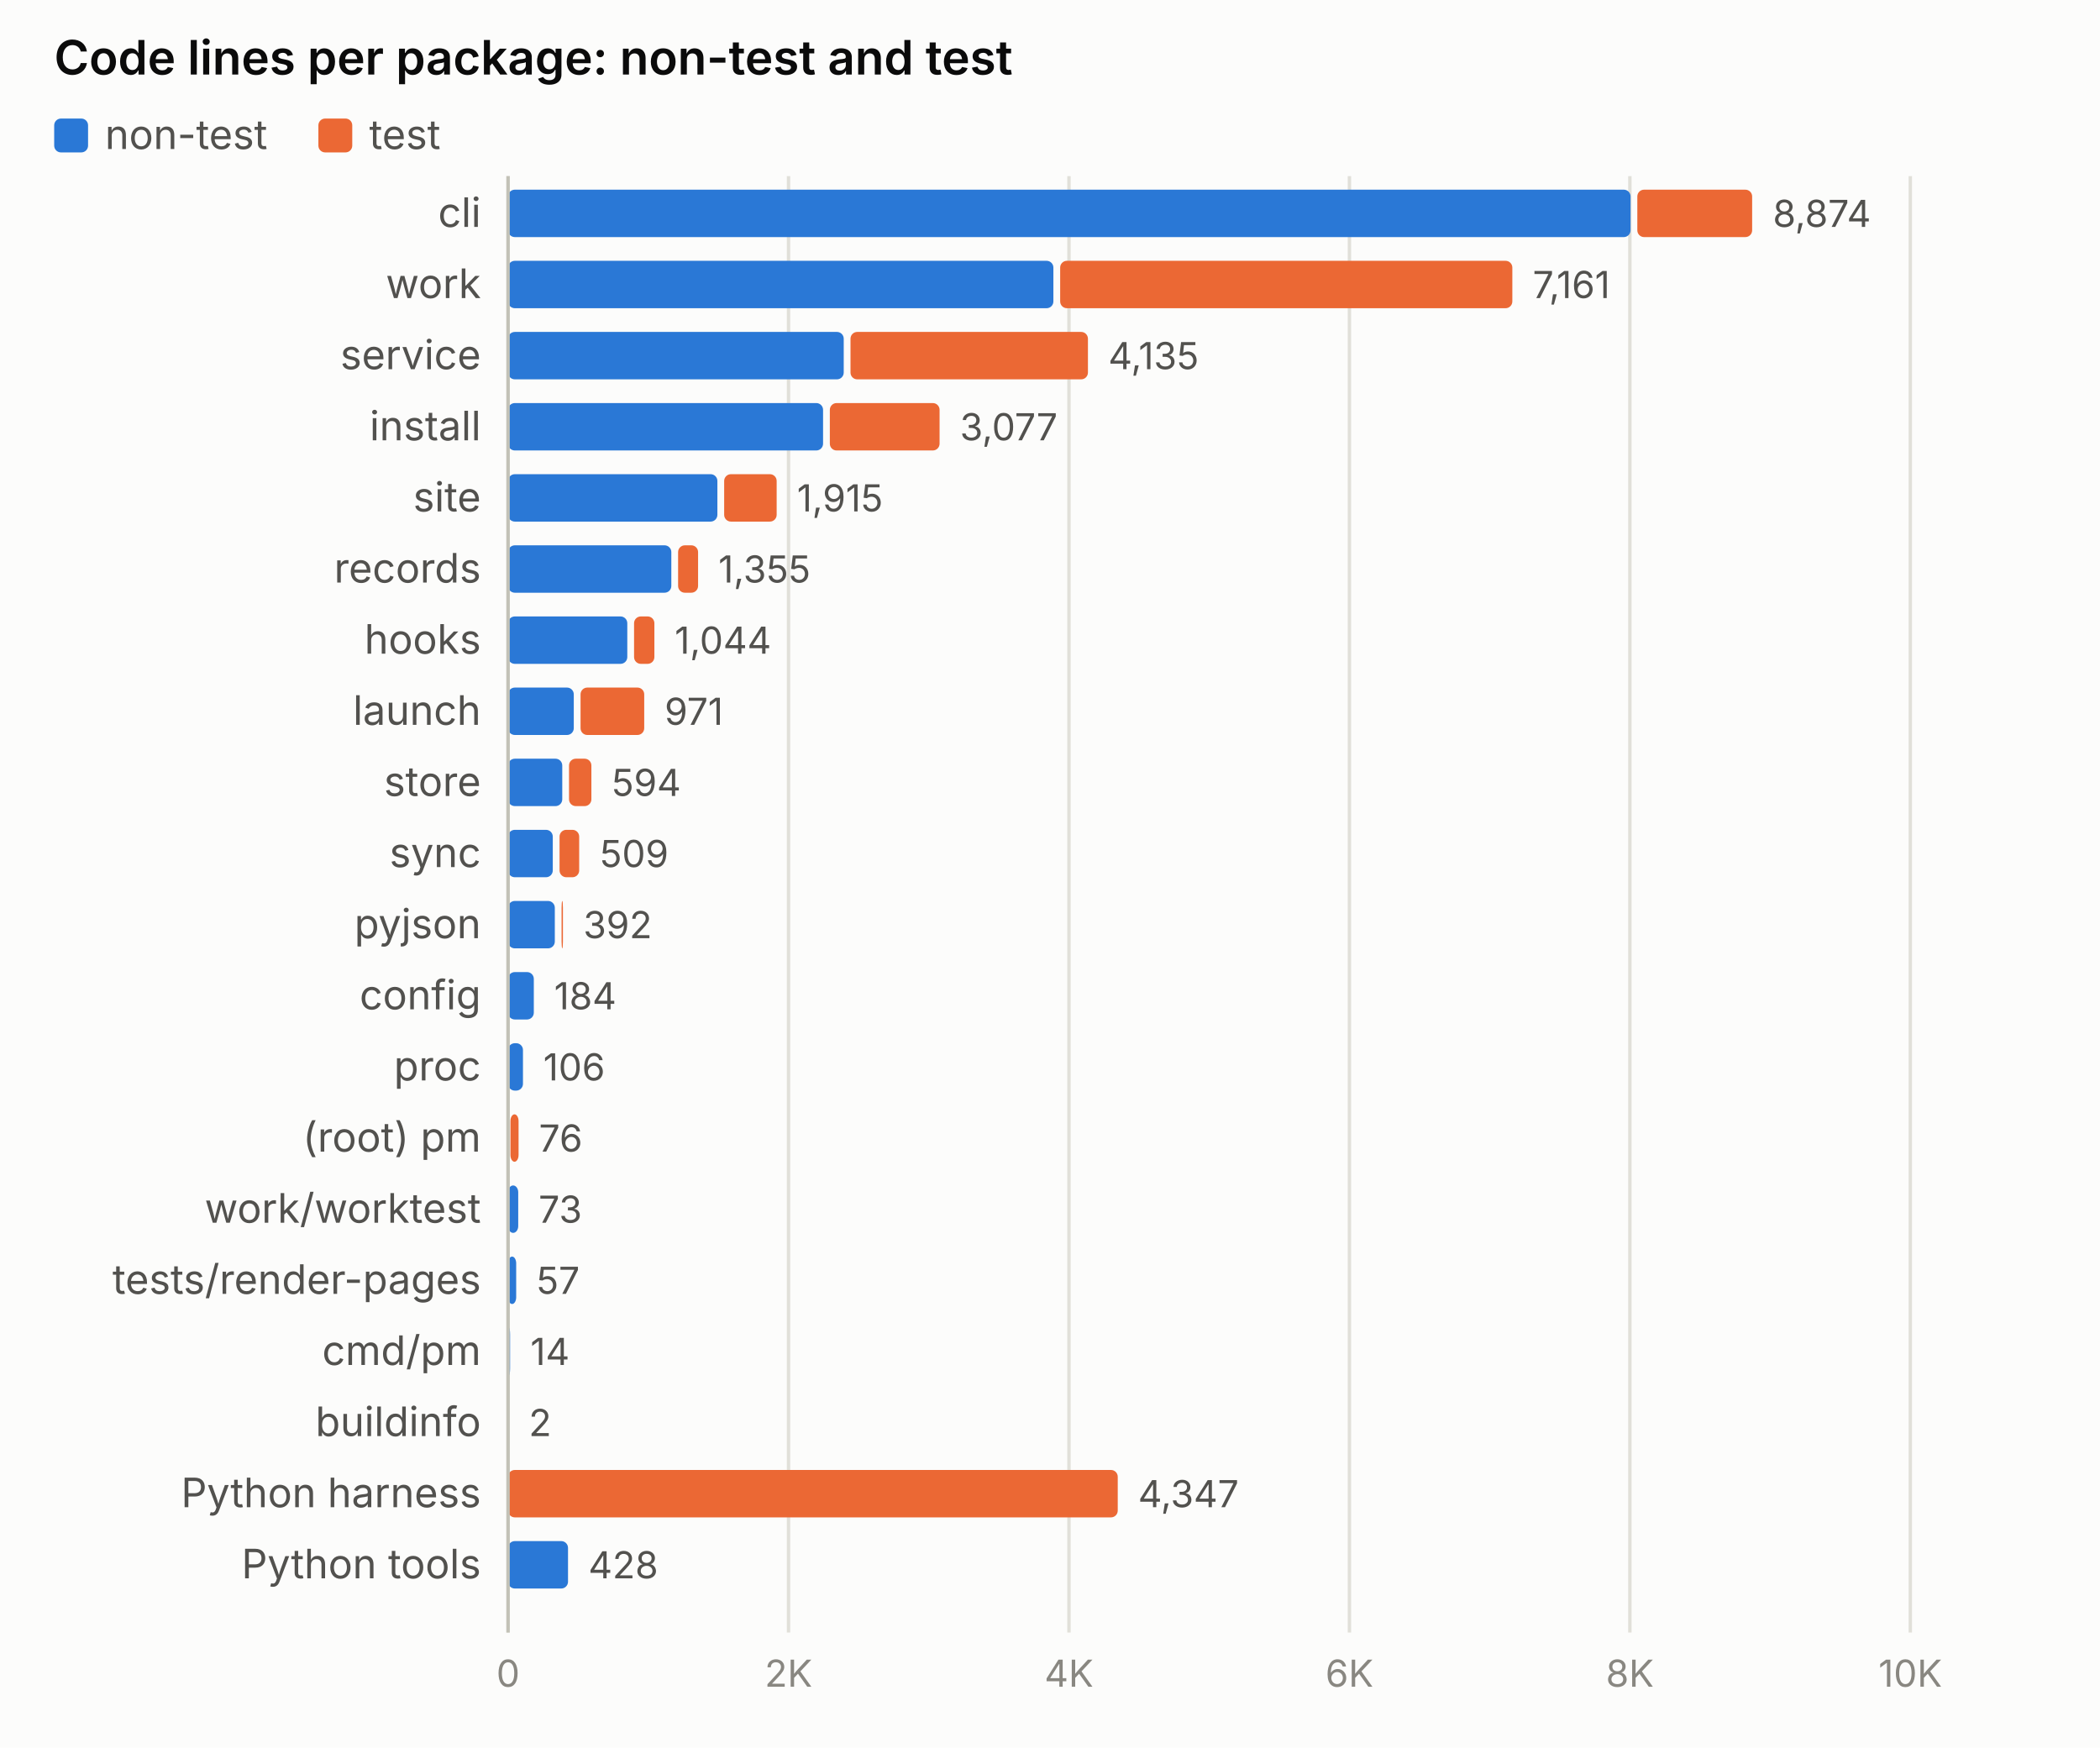
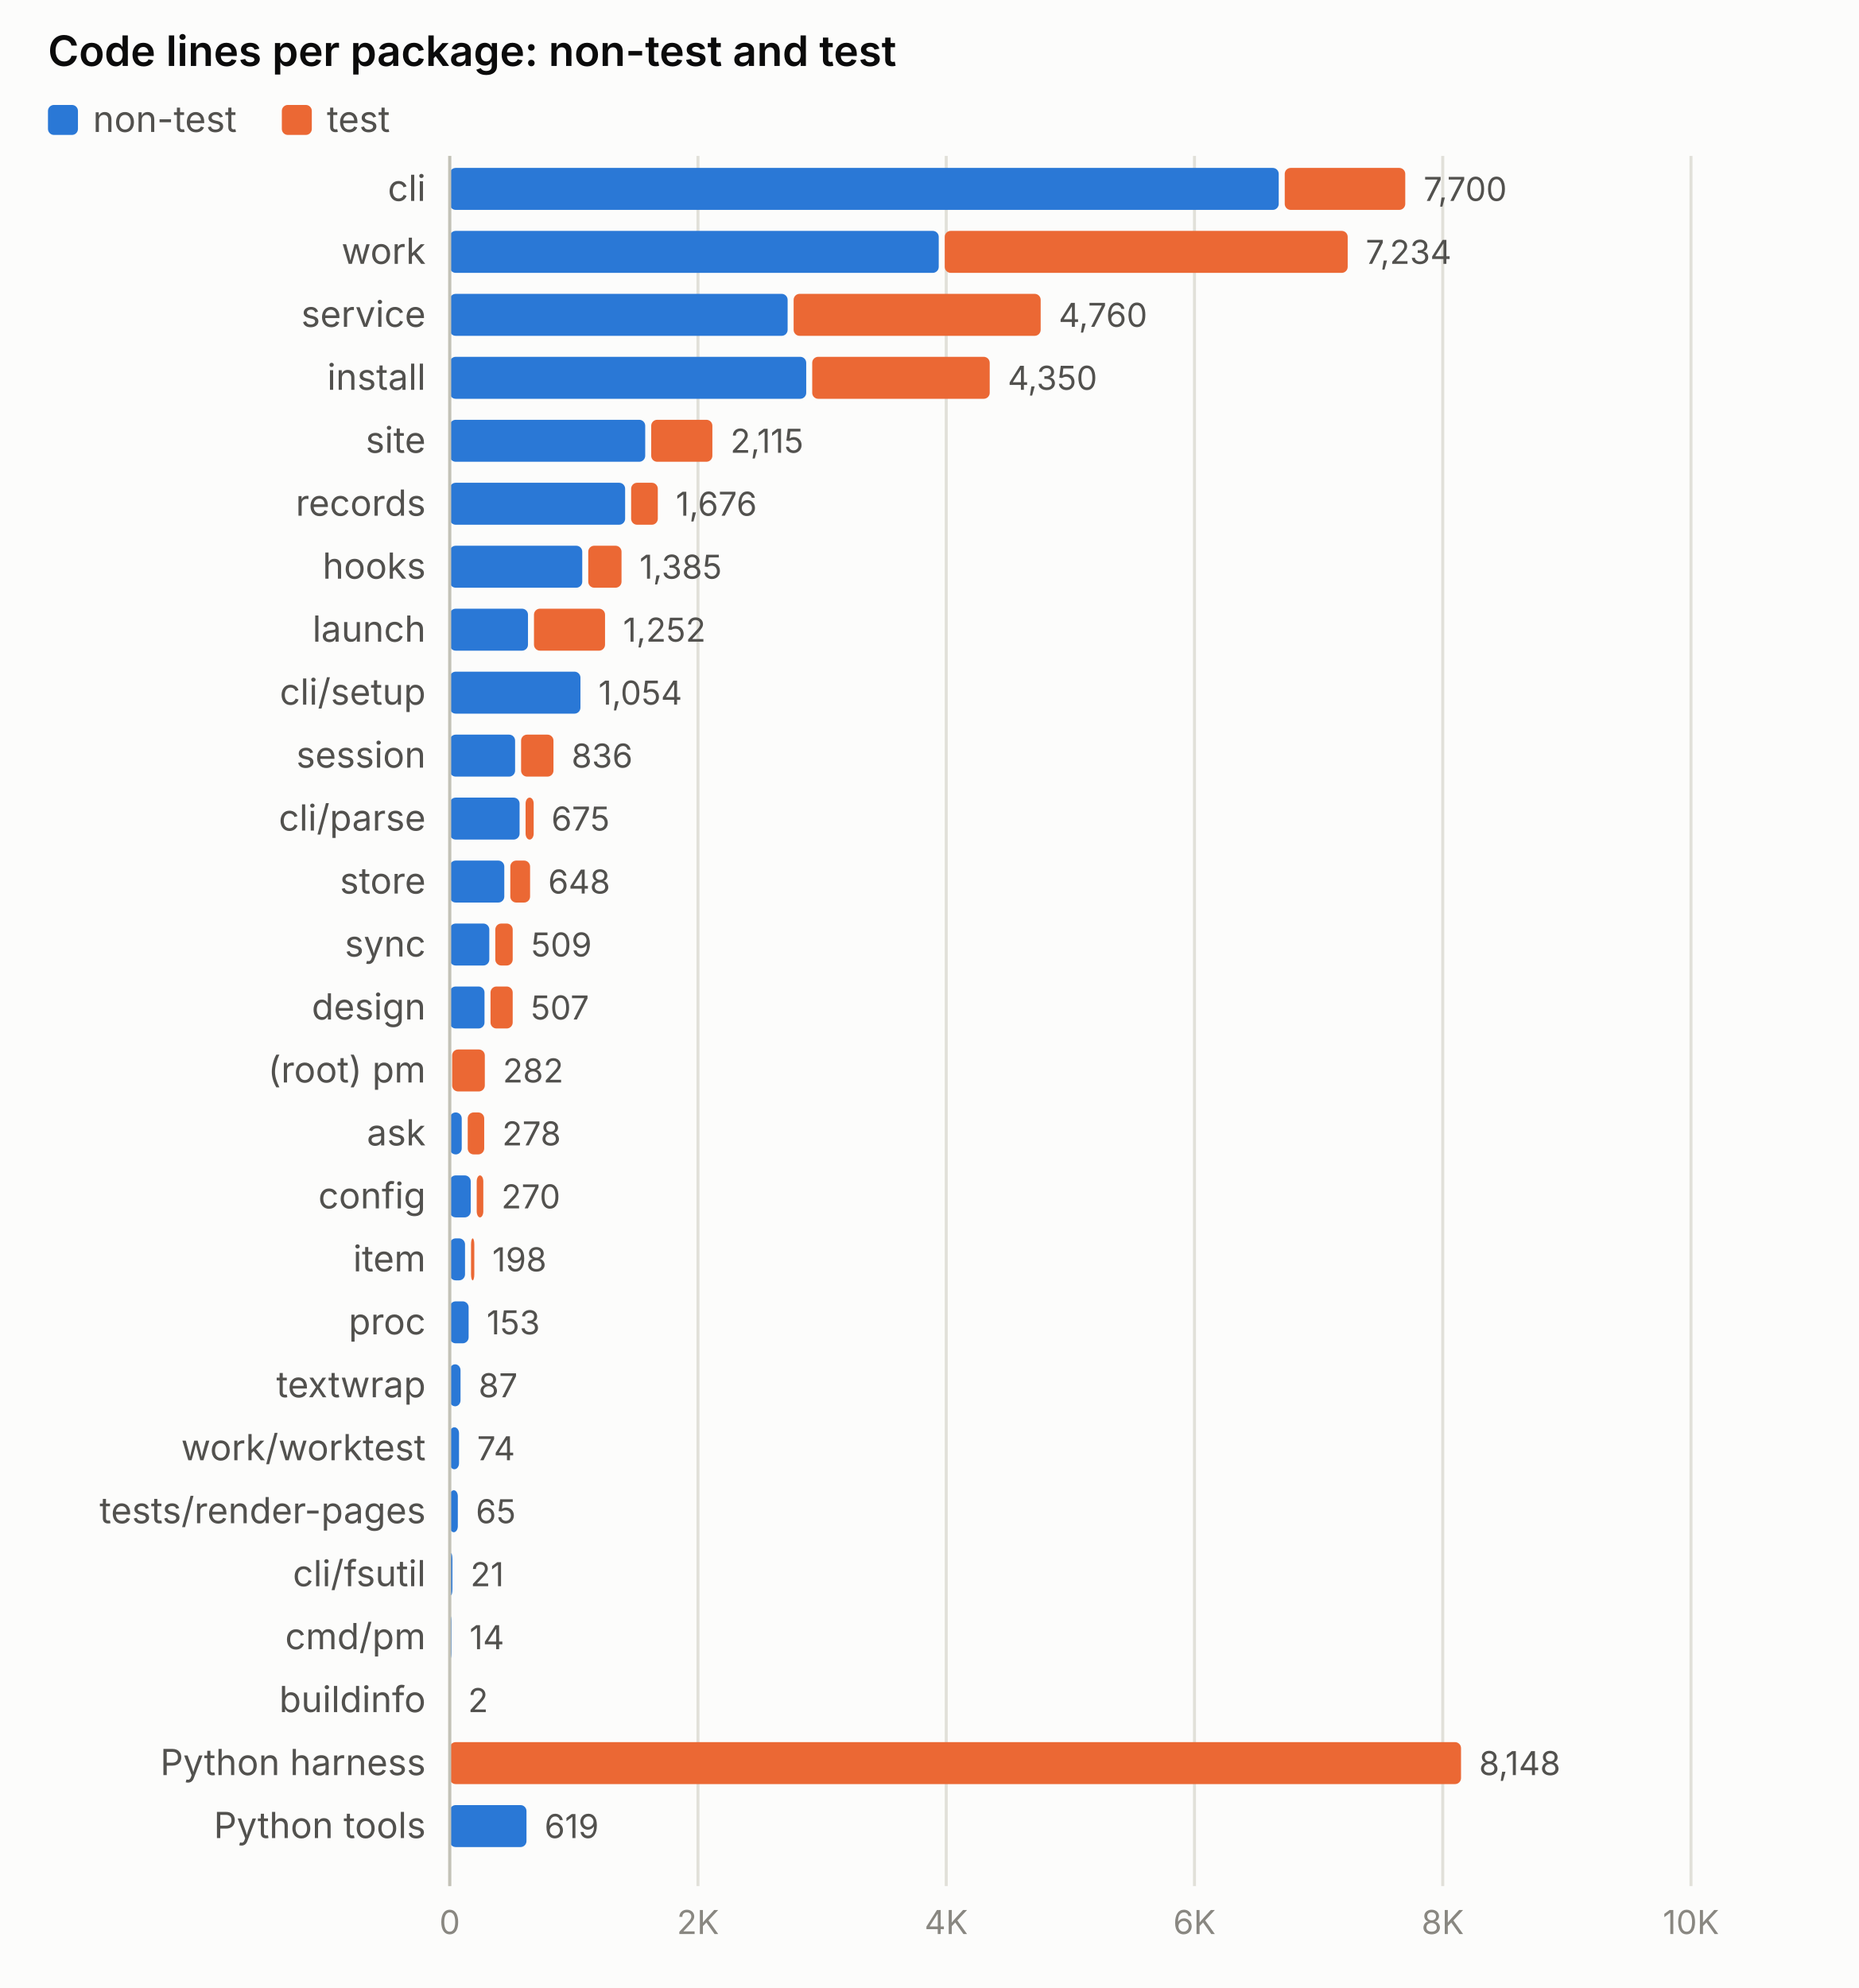
- <svg xmlns="http://www.w3.org/2000/svg" viewBox="0 0 620 516" width="620" height="516" role="img" aria-label="Code lines per package, non-test and test" style="font-family:system-ui,-apple-system,'Segoe UI',sans-serif">
-   <rect width="620" height="516" fill="#fcfcfb" />
+ <svg xmlns="http://www.w3.org/2000/svg" viewBox="0 0 620 663" width="620" height="663" role="img" aria-label="Code lines per package, non-test and test" style="font-family:system-ui,-apple-system,'Segoe UI',sans-serif">
+   <rect width="620" height="663" fill="#fcfcfb" />
  <text x="16.0" y="22.0" font-size="14" fill="#0b0b0b" text-anchor="start" font-weight="600">Code lines per package: non-test and test</text>
  <rect x="16.0" y="35.0" width="10.0" height="10.0" fill="#2a78d6" rx="2" />
  <text x="31.0" y="44.0" font-size="12" fill="#52514e" text-anchor="start" font-weight="400">non-test</text>
  <rect x="94.0" y="35.0" width="10.0" height="10.0" fill="#eb6834" rx="2" />
  <text x="109.0" y="44.0" font-size="12" fill="#52514e" text-anchor="start" font-weight="400">test</text>
-   <line x1="150.0" y1="52.0" x2="150.0" y2="482.0" stroke="#e1e0d9" stroke-width="1" />
-   <text x="150.0" y="498.0" font-size="11" fill="#898781" text-anchor="middle" font-weight="400">0</text>
-   <line x1="232.8" y1="52.0" x2="232.8" y2="482.0" stroke="#e1e0d9" stroke-width="1" />
-   <text x="232.8" y="498.0" font-size="11" fill="#898781" text-anchor="middle" font-weight="400">2K</text>
-   <line x1="315.6" y1="52.0" x2="315.6" y2="482.0" stroke="#e1e0d9" stroke-width="1" />
-   <text x="315.6" y="498.0" font-size="11" fill="#898781" text-anchor="middle" font-weight="400">4K</text>
-   <line x1="398.4" y1="52.0" x2="398.4" y2="482.0" stroke="#e1e0d9" stroke-width="1" />
-   <text x="398.4" y="498.0" font-size="11" fill="#898781" text-anchor="middle" font-weight="400">6K</text>
-   <line x1="481.2" y1="52.0" x2="481.2" y2="482.0" stroke="#e1e0d9" stroke-width="1" />
-   <text x="481.2" y="498.0" font-size="11" fill="#898781" text-anchor="middle" font-weight="400">8K</text>
-   <line x1="564.0" y1="52.0" x2="564.0" y2="482.0" stroke="#e1e0d9" stroke-width="1" />
-   <text x="564.0" y="498.0" font-size="11" fill="#898781" text-anchor="middle" font-weight="400">10K</text>
+   <line x1="150.0" y1="52.0" x2="150.0" y2="629.0" stroke="#e1e0d9" stroke-width="1" />
+   <text x="150.0" y="645.0" font-size="11" fill="#898781" text-anchor="middle" font-weight="400">0</text>
+   <line x1="232.8" y1="52.0" x2="232.8" y2="629.0" stroke="#e1e0d9" stroke-width="1" />
+   <text x="232.8" y="645.0" font-size="11" fill="#898781" text-anchor="middle" font-weight="400">2K</text>
+   <line x1="315.6" y1="52.0" x2="315.6" y2="629.0" stroke="#e1e0d9" stroke-width="1" />
+   <text x="315.6" y="645.0" font-size="11" fill="#898781" text-anchor="middle" font-weight="400">4K</text>
+   <line x1="398.4" y1="52.0" x2="398.4" y2="629.0" stroke="#e1e0d9" stroke-width="1" />
+   <text x="398.4" y="645.0" font-size="11" fill="#898781" text-anchor="middle" font-weight="400">6K</text>
+   <line x1="481.2" y1="52.0" x2="481.2" y2="629.0" stroke="#e1e0d9" stroke-width="1" />
+   <text x="481.2" y="645.0" font-size="11" fill="#898781" text-anchor="middle" font-weight="400">8K</text>
+   <line x1="564.0" y1="52.0" x2="564.0" y2="629.0" stroke="#e1e0d9" stroke-width="1" />
+   <text x="564.0" y="645.0" font-size="11" fill="#898781" text-anchor="middle" font-weight="400">10K</text>
  <text x="142.0" y="67.0" font-size="12" fill="#52514e" text-anchor="end" font-weight="400">cli</text>
-   <rect x="150.0" y="56.0" width="331.4" height="14.0" fill="#2a78d6" rx="2" />
-   <rect x="483.4" y="56.0" width="33.9" height="14.0" fill="#eb6834" rx="2" />
-   <text x="523.4" y="67.0" font-size="11" fill="#52514e" text-anchor="start" font-weight="400">8,874</text>
+   <rect x="150.0" y="56.0" width="276.5" height="14.0" fill="#2a78d6" rx="2" />
+   <rect x="428.5" y="56.0" width="40.2" height="14.0" fill="#eb6834" rx="2" />
+   <text x="474.8" y="67.0" font-size="11" fill="#52514e" text-anchor="start" font-weight="400">7,700</text>
  <text x="142.0" y="88.0" font-size="12" fill="#52514e" text-anchor="end" font-weight="400">work</text>
-   <rect x="150.0" y="77.0" width="161.0" height="14.0" fill="#2a78d6" rx="2" />
-   <rect x="313.0" y="77.0" width="133.5" height="14.0" fill="#eb6834" rx="2" />
-   <text x="452.5" y="88.0" font-size="11" fill="#52514e" text-anchor="start" font-weight="400">7,161</text>
+   <rect x="150.0" y="77.0" width="163.1" height="14.0" fill="#2a78d6" rx="2" />
+   <rect x="315.1" y="77.0" width="134.4" height="14.0" fill="#eb6834" rx="2" />
+   <text x="455.5" y="88.0" font-size="11" fill="#52514e" text-anchor="start" font-weight="400">7,234</text>
  <text x="142.0" y="109.0" font-size="12" fill="#52514e" text-anchor="end" font-weight="400">service</text>
-   <rect x="150.0" y="98.0" width="99.1" height="14.0" fill="#2a78d6" rx="2" />
-   <rect x="251.1" y="98.0" width="70.1" height="14.0" fill="#eb6834" rx="2" />
-   <text x="327.2" y="109.0" font-size="11" fill="#52514e" text-anchor="start" font-weight="400">4,135</text>
+   <rect x="150.0" y="98.0" width="112.7" height="14.0" fill="#2a78d6" rx="2" />
+   <rect x="264.7" y="98.0" width="82.4" height="14.0" fill="#eb6834" rx="2" />
+   <text x="353.1" y="109.0" font-size="11" fill="#52514e" text-anchor="start" font-weight="400">4,760</text>
  <text x="142.0" y="130.0" font-size="12" fill="#52514e" text-anchor="end" font-weight="400">install</text>
-   <rect x="150.0" y="119.0" width="93.0" height="14.0" fill="#2a78d6" rx="2" />
-   <rect x="245.0" y="119.0" width="32.4" height="14.0" fill="#eb6834" rx="2" />
-   <text x="283.4" y="130.0" font-size="11" fill="#52514e" text-anchor="start" font-weight="400">3,077</text>
+   <rect x="150.0" y="119.0" width="118.9" height="14.0" fill="#2a78d6" rx="2" />
+   <rect x="270.9" y="119.0" width="59.2" height="14.0" fill="#eb6834" rx="2" />
+   <text x="336.1" y="130.0" font-size="11" fill="#52514e" text-anchor="start" font-weight="400">4,350</text>
  <text x="142.0" y="151.0" font-size="12" fill="#52514e" text-anchor="end" font-weight="400">site</text>
-   <rect x="150.0" y="140.0" width="61.8" height="14.0" fill="#2a78d6" rx="2" />
-   <rect x="213.8" y="140.0" width="15.5" height="14.0" fill="#eb6834" rx="2" />
-   <text x="235.3" y="151.0" font-size="11" fill="#52514e" text-anchor="start" font-weight="400">1,915</text>
+   <rect x="150.0" y="140.0" width="65.2" height="14.0" fill="#2a78d6" rx="2" />
+   <rect x="217.2" y="140.0" width="20.4" height="14.0" fill="#eb6834" rx="2" />
+   <text x="243.6" y="151.0" font-size="11" fill="#52514e" text-anchor="start" font-weight="400">2,115</text>
  <text x="142.0" y="172.0" font-size="12" fill="#52514e" text-anchor="end" font-weight="400">records</text>
-   <rect x="150.0" y="161.0" width="48.2" height="14.0" fill="#2a78d6" rx="2" />
-   <rect x="200.2" y="161.0" width="5.9" height="14.0" fill="#eb6834" rx="2" />
-   <text x="212.1" y="172.0" font-size="11" fill="#52514e" text-anchor="start" font-weight="400">1,355</text>
+   <rect x="150.0" y="161.0" width="58.5" height="14.0" fill="#2a78d6" rx="2" />
+   <rect x="210.5" y="161.0" width="8.9" height="14.0" fill="#eb6834" rx="2" />
+   <text x="225.4" y="172.0" font-size="11" fill="#52514e" text-anchor="start" font-weight="400">1,676</text>
  <text x="142.0" y="193.0" font-size="12" fill="#52514e" text-anchor="end" font-weight="400">hooks</text>
-   <rect x="150.0" y="182.0" width="35.2" height="14.0" fill="#2a78d6" rx="2" />
-   <rect x="187.2" y="182.0" width="6.0" height="14.0" fill="#eb6834" rx="2" />
-   <text x="199.2" y="193.0" font-size="11" fill="#52514e" text-anchor="start" font-weight="400">1,044</text>
+   <rect x="150.0" y="182.0" width="44.2" height="14.0" fill="#2a78d6" rx="2" />
+   <rect x="196.2" y="182.0" width="11.1" height="14.0" fill="#eb6834" rx="2" />
+   <text x="213.3" y="193.0" font-size="11" fill="#52514e" text-anchor="start" font-weight="400">1,385</text>
  <text x="142.0" y="214.0" font-size="12" fill="#52514e" text-anchor="end" font-weight="400">launch</text>
-   <rect x="150.0" y="203.0" width="19.4" height="14.0" fill="#2a78d6" rx="2" />
-   <rect x="171.4" y="203.0" width="18.8" height="14.0" fill="#eb6834" rx="2" />
-   <text x="196.2" y="214.0" font-size="11" fill="#52514e" text-anchor="start" font-weight="400">971</text>
-   <text x="142.0" y="235.0" font-size="12" fill="#52514e" text-anchor="end" font-weight="400">store</text>
-   <rect x="150.0" y="224.0" width="16.0" height="14.0" fill="#2a78d6" rx="2" />
-   <rect x="168.0" y="224.0" width="6.6" height="14.0" fill="#eb6834" rx="2" />
-   <text x="180.6" y="235.0" font-size="11" fill="#52514e" text-anchor="start" font-weight="400">594</text>
-   <text x="142.0" y="256.0" font-size="12" fill="#52514e" text-anchor="end" font-weight="400">sync</text>
-   <rect x="150.0" y="245.0" width="13.2" height="14.0" fill="#2a78d6" rx="2" />
-   <rect x="165.2" y="245.0" width="5.8" height="14.0" fill="#eb6834" rx="2" />
-   <text x="177.1" y="256.0" font-size="11" fill="#52514e" text-anchor="start" font-weight="400">509</text>
-   <text x="142.0" y="277.0" font-size="12" fill="#52514e" text-anchor="end" font-weight="400">pyjson</text>
-   <rect x="150.0" y="266.0" width="13.8" height="14.0" fill="#2a78d6" rx="2" />
-   <rect x="165.8" y="266.0" width="0.4" height="14.0" fill="#eb6834" rx="2" />
-   <text x="172.2" y="277.0" font-size="11" fill="#52514e" text-anchor="start" font-weight="400">392</text>
-   <text x="142.0" y="298.0" font-size="12" fill="#52514e" text-anchor="end" font-weight="400">config</text>
-   <rect x="150.0" y="287.0" width="7.6" height="14.0" fill="#2a78d6" rx="2" />
-   <text x="163.6" y="298.0" font-size="11" fill="#52514e" text-anchor="start" font-weight="400">184</text>
-   <text x="142.0" y="319.0" font-size="12" fill="#52514e" text-anchor="end" font-weight="400">proc</text>
-   <rect x="150.0" y="308.0" width="4.4" height="14.0" fill="#2a78d6" rx="2" />
-   <text x="160.4" y="319.0" font-size="11" fill="#52514e" text-anchor="start" font-weight="400">106</text>
-   <text x="142.0" y="340.0" font-size="12" fill="#52514e" text-anchor="end" font-weight="400">(root) pm</text>
-   <rect x="150.0" y="329.0" width="0.0" height="14.0" fill="#2a78d6" rx="2" />
-   <rect x="150.7" y="329.0" width="2.4" height="14.0" fill="#eb6834" rx="2" />
-   <text x="159.1" y="340.0" font-size="11" fill="#52514e" text-anchor="start" font-weight="400">76</text>
-   <text x="142.0" y="361.0" font-size="12" fill="#52514e" text-anchor="end" font-weight="400">work/worktest</text>
-   <rect x="150.0" y="350.0" width="3.0" height="14.0" fill="#2a78d6" rx="2" />
-   <text x="159.0" y="361.0" font-size="11" fill="#52514e" text-anchor="start" font-weight="400">73</text>
-   <text x="142.0" y="382.0" font-size="12" fill="#52514e" text-anchor="end" font-weight="400">tests/render-pages</text>
-   <rect x="150.0" y="371.0" width="2.4" height="14.0" fill="#2a78d6" rx="2" />
-   <text x="158.4" y="382.0" font-size="11" fill="#52514e" text-anchor="start" font-weight="400">57</text>
-   <text x="142.0" y="403.0" font-size="12" fill="#52514e" text-anchor="end" font-weight="400">cmd/pm</text>
-   <rect x="150.0" y="392.0" width="0.6" height="14.0" fill="#2a78d6" rx="2" />
-   <text x="156.6" y="403.0" font-size="11" fill="#52514e" text-anchor="start" font-weight="400">14</text>
-   <text x="142.0" y="424.0" font-size="12" fill="#52514e" text-anchor="end" font-weight="400">buildinfo</text>
-   <rect x="150.0" y="413.0" width="0.1" height="14.0" fill="#2a78d6" rx="2" />
-   <text x="156.1" y="424.0" font-size="11" fill="#52514e" text-anchor="start" font-weight="400">2</text>
-   <text x="142.0" y="445.0" font-size="12" fill="#52514e" text-anchor="end" font-weight="400">Python harness</text>
-   <rect x="150.0" y="434.0" width="180.0" height="14.0" fill="#eb6834" rx="2" />
-   <text x="336.0" y="445.0" font-size="11" fill="#52514e" text-anchor="start" font-weight="400">4,347</text>
-   <text x="142.0" y="466.0" font-size="12" fill="#52514e" text-anchor="end" font-weight="400">Python tools</text>
-   <rect x="150.0" y="455.0" width="17.7" height="14.0" fill="#2a78d6" rx="2" />
-   <text x="173.7" y="466.0" font-size="11" fill="#52514e" text-anchor="start" font-weight="400">428</text>
-   <line x1="150.0" y1="52.0" x2="150.0" y2="482.0" stroke="#c3c2b7" stroke-width="1" />
+   <rect x="150.0" y="203.0" width="26.1" height="14.0" fill="#2a78d6" rx="2" />
+   <rect x="178.1" y="203.0" width="23.7" height="14.0" fill="#eb6834" rx="2" />
+   <text x="207.8" y="214.0" font-size="11" fill="#52514e" text-anchor="start" font-weight="400">1,252</text>
+   <text x="142.0" y="235.0" font-size="12" fill="#52514e" text-anchor="end" font-weight="400">cli/setup</text>
+   <rect x="150.0" y="224.0" width="43.6" height="14.0" fill="#2a78d6" rx="2" />
+   <text x="199.6" y="235.0" font-size="11" fill="#52514e" text-anchor="start" font-weight="400">1,054</text>
+   <text x="142.0" y="256.0" font-size="12" fill="#52514e" text-anchor="end" font-weight="400">session</text>
+   <rect x="150.0" y="245.0" width="21.8" height="14.0" fill="#2a78d6" rx="2" />
+   <rect x="173.8" y="245.0" width="10.8" height="14.0" fill="#eb6834" rx="2" />
+   <text x="190.6" y="256.0" font-size="11" fill="#52514e" text-anchor="start" font-weight="400">836</text>
+   <text x="142.0" y="277.0" font-size="12" fill="#52514e" text-anchor="end" font-weight="400">cli/parse</text>
+   <rect x="150.0" y="266.0" width="23.3" height="14.0" fill="#2a78d6" rx="2" />
+   <rect x="175.3" y="266.0" width="2.7" height="14.0" fill="#eb6834" rx="2" />
+   <text x="183.9" y="277.0" font-size="11" fill="#52514e" text-anchor="start" font-weight="400">675</text>
+   <text x="142.0" y="298.0" font-size="12" fill="#52514e" text-anchor="end" font-weight="400">store</text>
+   <rect x="150.0" y="287.0" width="18.2" height="14.0" fill="#2a78d6" rx="2" />
+   <rect x="170.2" y="287.0" width="6.6" height="14.0" fill="#eb6834" rx="2" />
+   <text x="182.8" y="298.0" font-size="11" fill="#52514e" text-anchor="start" font-weight="400">648</text>
+   <text x="142.0" y="319.0" font-size="12" fill="#52514e" text-anchor="end" font-weight="400">sync</text>
+   <rect x="150.0" y="308.0" width="13.2" height="14.0" fill="#2a78d6" rx="2" />
+   <rect x="165.2" y="308.0" width="5.8" height="14.0" fill="#eb6834" rx="2" />
+   <text x="177.1" y="319.0" font-size="11" fill="#52514e" text-anchor="start" font-weight="400">509</text>
+   <text x="142.0" y="340.0" font-size="12" fill="#52514e" text-anchor="end" font-weight="400">design</text>
+   <rect x="150.0" y="329.0" width="11.6" height="14.0" fill="#2a78d6" rx="2" />
+   <rect x="163.6" y="329.0" width="7.4" height="14.0" fill="#eb6834" rx="2" />
+   <text x="177.0" y="340.0" font-size="11" fill="#52514e" text-anchor="start" font-weight="400">507</text>
+   <text x="142.0" y="361.0" font-size="12" fill="#52514e" text-anchor="end" font-weight="400">(root) pm</text>
+   <rect x="150.0" y="350.0" width="0.0" height="14.0" fill="#2a78d6" rx="2" />
+   <rect x="150.8" y="350.0" width="10.9" height="14.0" fill="#eb6834" rx="2" />
+   <text x="167.7" y="361.0" font-size="11" fill="#52514e" text-anchor="start" font-weight="400">282</text>
+   <text x="142.0" y="382.0" font-size="12" fill="#52514e" text-anchor="end" font-weight="400">ask</text>
+   <rect x="150.0" y="371.0" width="4.0" height="14.0" fill="#2a78d6" rx="2" />
+   <rect x="156.0" y="371.0" width="5.5" height="14.0" fill="#eb6834" rx="2" />
+   <text x="167.5" y="382.0" font-size="11" fill="#52514e" text-anchor="start" font-weight="400">278</text>
+   <text x="142.0" y="403.0" font-size="12" fill="#52514e" text-anchor="end" font-weight="400">config</text>
+   <rect x="150.0" y="392.0" width="7.0" height="14.0" fill="#2a78d6" rx="2" />
+   <rect x="159.0" y="392.0" width="2.2" height="14.0" fill="#eb6834" rx="2" />
+   <text x="167.2" y="403.0" font-size="11" fill="#52514e" text-anchor="start" font-weight="400">270</text>
+   <text x="142.0" y="424.0" font-size="12" fill="#52514e" text-anchor="end" font-weight="400">item</text>
+   <rect x="150.0" y="413.0" width="5.1" height="14.0" fill="#2a78d6" rx="2" />
+   <rect x="157.1" y="413.0" width="1.1" height="14.0" fill="#eb6834" rx="2" />
+   <text x="164.2" y="424.0" font-size="11" fill="#52514e" text-anchor="start" font-weight="400">198</text>
+   <text x="142.0" y="445.0" font-size="12" fill="#52514e" text-anchor="end" font-weight="400">proc</text>
+   <rect x="150.0" y="434.0" width="6.3" height="14.0" fill="#2a78d6" rx="2" />
+   <text x="162.3" y="445.0" font-size="11" fill="#52514e" text-anchor="start" font-weight="400">153</text>
+   <text x="142.0" y="466.0" font-size="12" fill="#52514e" text-anchor="end" font-weight="400">textwrap</text>
+   <rect x="150.0" y="455.0" width="3.6" height="14.0" fill="#2a78d6" rx="2" />
+   <text x="159.6" y="466.0" font-size="11" fill="#52514e" text-anchor="start" font-weight="400">87</text>
+   <text x="142.0" y="487.0" font-size="12" fill="#52514e" text-anchor="end" font-weight="400">work/worktest</text>
+   <rect x="150.0" y="476.0" width="3.1" height="14.0" fill="#2a78d6" rx="2" />
+   <text x="159.1" y="487.0" font-size="11" fill="#52514e" text-anchor="start" font-weight="400">74</text>
+   <text x="142.0" y="508.0" font-size="12" fill="#52514e" text-anchor="end" font-weight="400">tests/render-pages</text>
+   <rect x="150.0" y="497.0" width="2.7" height="14.0" fill="#2a78d6" rx="2" />
+   <text x="158.7" y="508.0" font-size="11" fill="#52514e" text-anchor="start" font-weight="400">65</text>
+   <text x="142.0" y="529.0" font-size="12" fill="#52514e" text-anchor="end" font-weight="400">cli/fsutil</text>
+   <rect x="150.0" y="518.0" width="0.9" height="14.0" fill="#2a78d6" rx="2" />
+   <text x="156.9" y="529.0" font-size="11" fill="#52514e" text-anchor="start" font-weight="400">21</text>
+   <text x="142.0" y="550.0" font-size="12" fill="#52514e" text-anchor="end" font-weight="400">cmd/pm</text>
+   <rect x="150.0" y="539.0" width="0.6" height="14.0" fill="#2a78d6" rx="2" />
+   <text x="156.6" y="550.0" font-size="11" fill="#52514e" text-anchor="start" font-weight="400">14</text>
+   <text x="142.0" y="571.0" font-size="12" fill="#52514e" text-anchor="end" font-weight="400">buildinfo</text>
+   <rect x="150.0" y="560.0" width="0.1" height="14.0" fill="#2a78d6" rx="2" />
+   <text x="156.1" y="571.0" font-size="11" fill="#52514e" text-anchor="start" font-weight="400">2</text>
+   <text x="142.0" y="592.0" font-size="12" fill="#52514e" text-anchor="end" font-weight="400">Python harness</text>
+   <rect x="150.0" y="581.0" width="337.3" height="14.0" fill="#eb6834" rx="2" />
+   <text x="493.3" y="592.0" font-size="11" fill="#52514e" text-anchor="start" font-weight="400">8,148</text>
+   <text x="142.0" y="613.0" font-size="12" fill="#52514e" text-anchor="end" font-weight="400">Python tools</text>
+   <rect x="150.0" y="602.0" width="25.6" height="14.0" fill="#2a78d6" rx="2" />
+   <text x="181.6" y="613.0" font-size="11" fill="#52514e" text-anchor="start" font-weight="400">619</text>
+   <line x1="150.0" y1="52.0" x2="150.0" y2="629.0" stroke="#c3c2b7" stroke-width="1" />
</svg>
